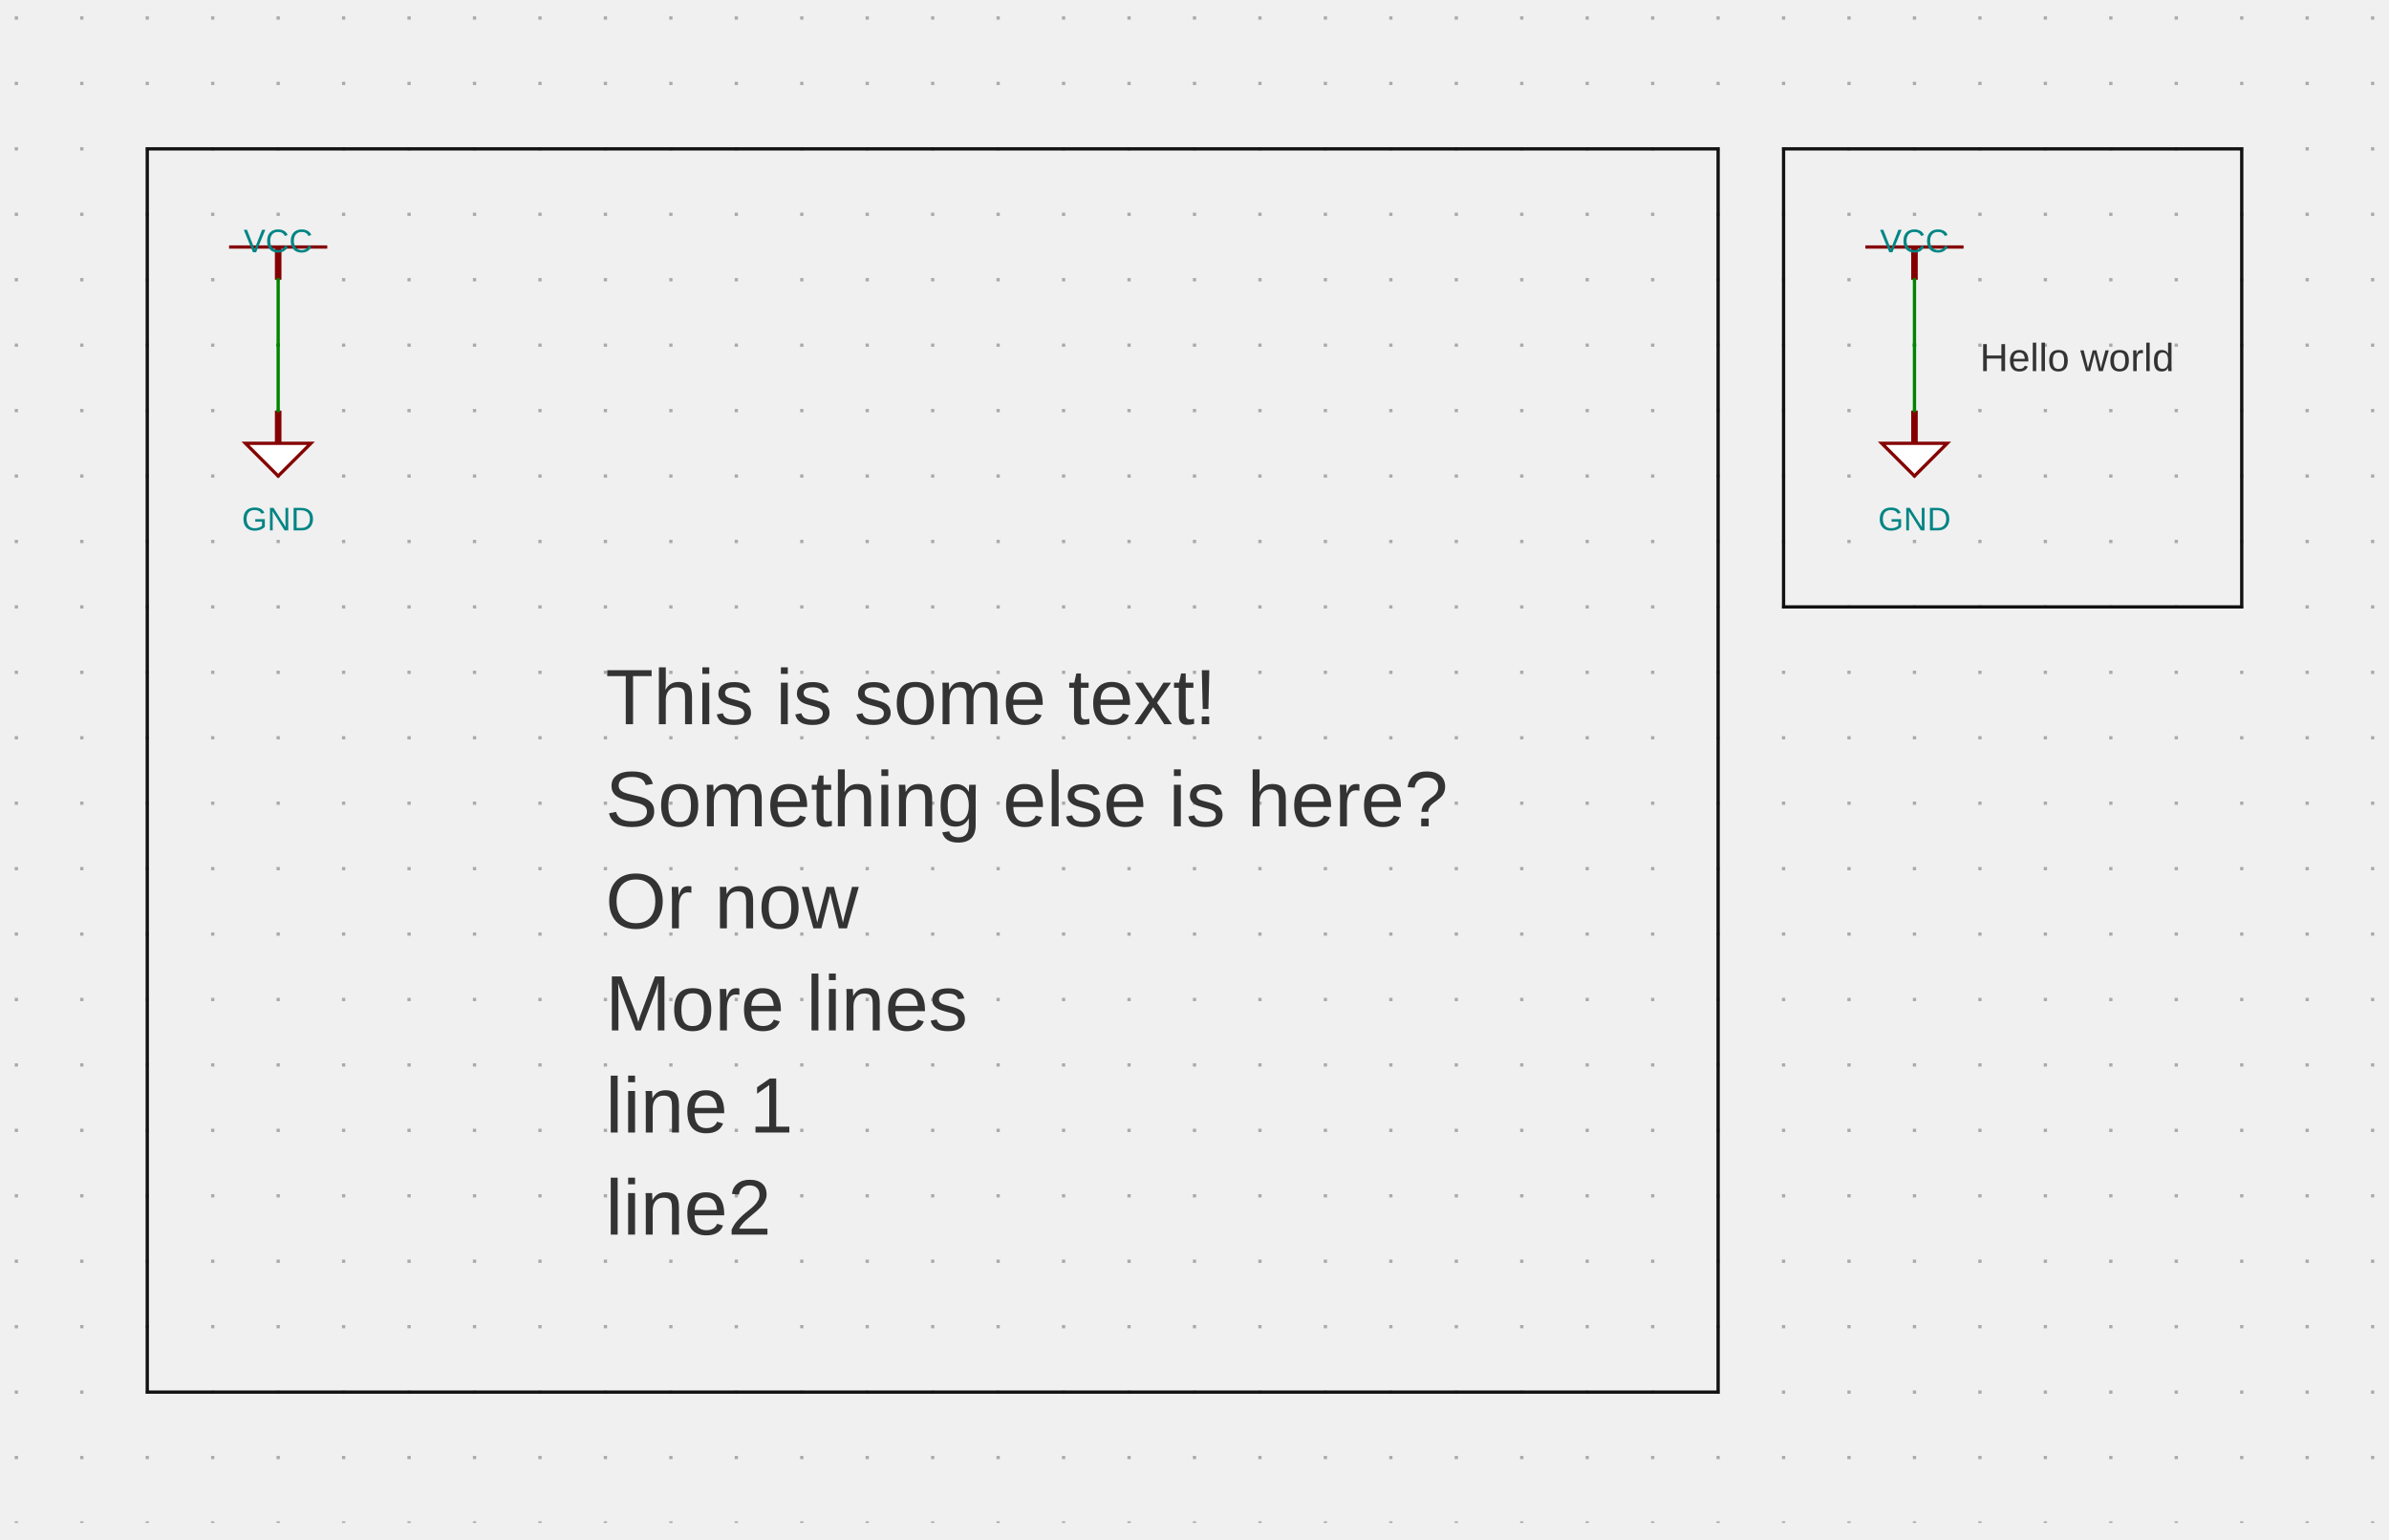
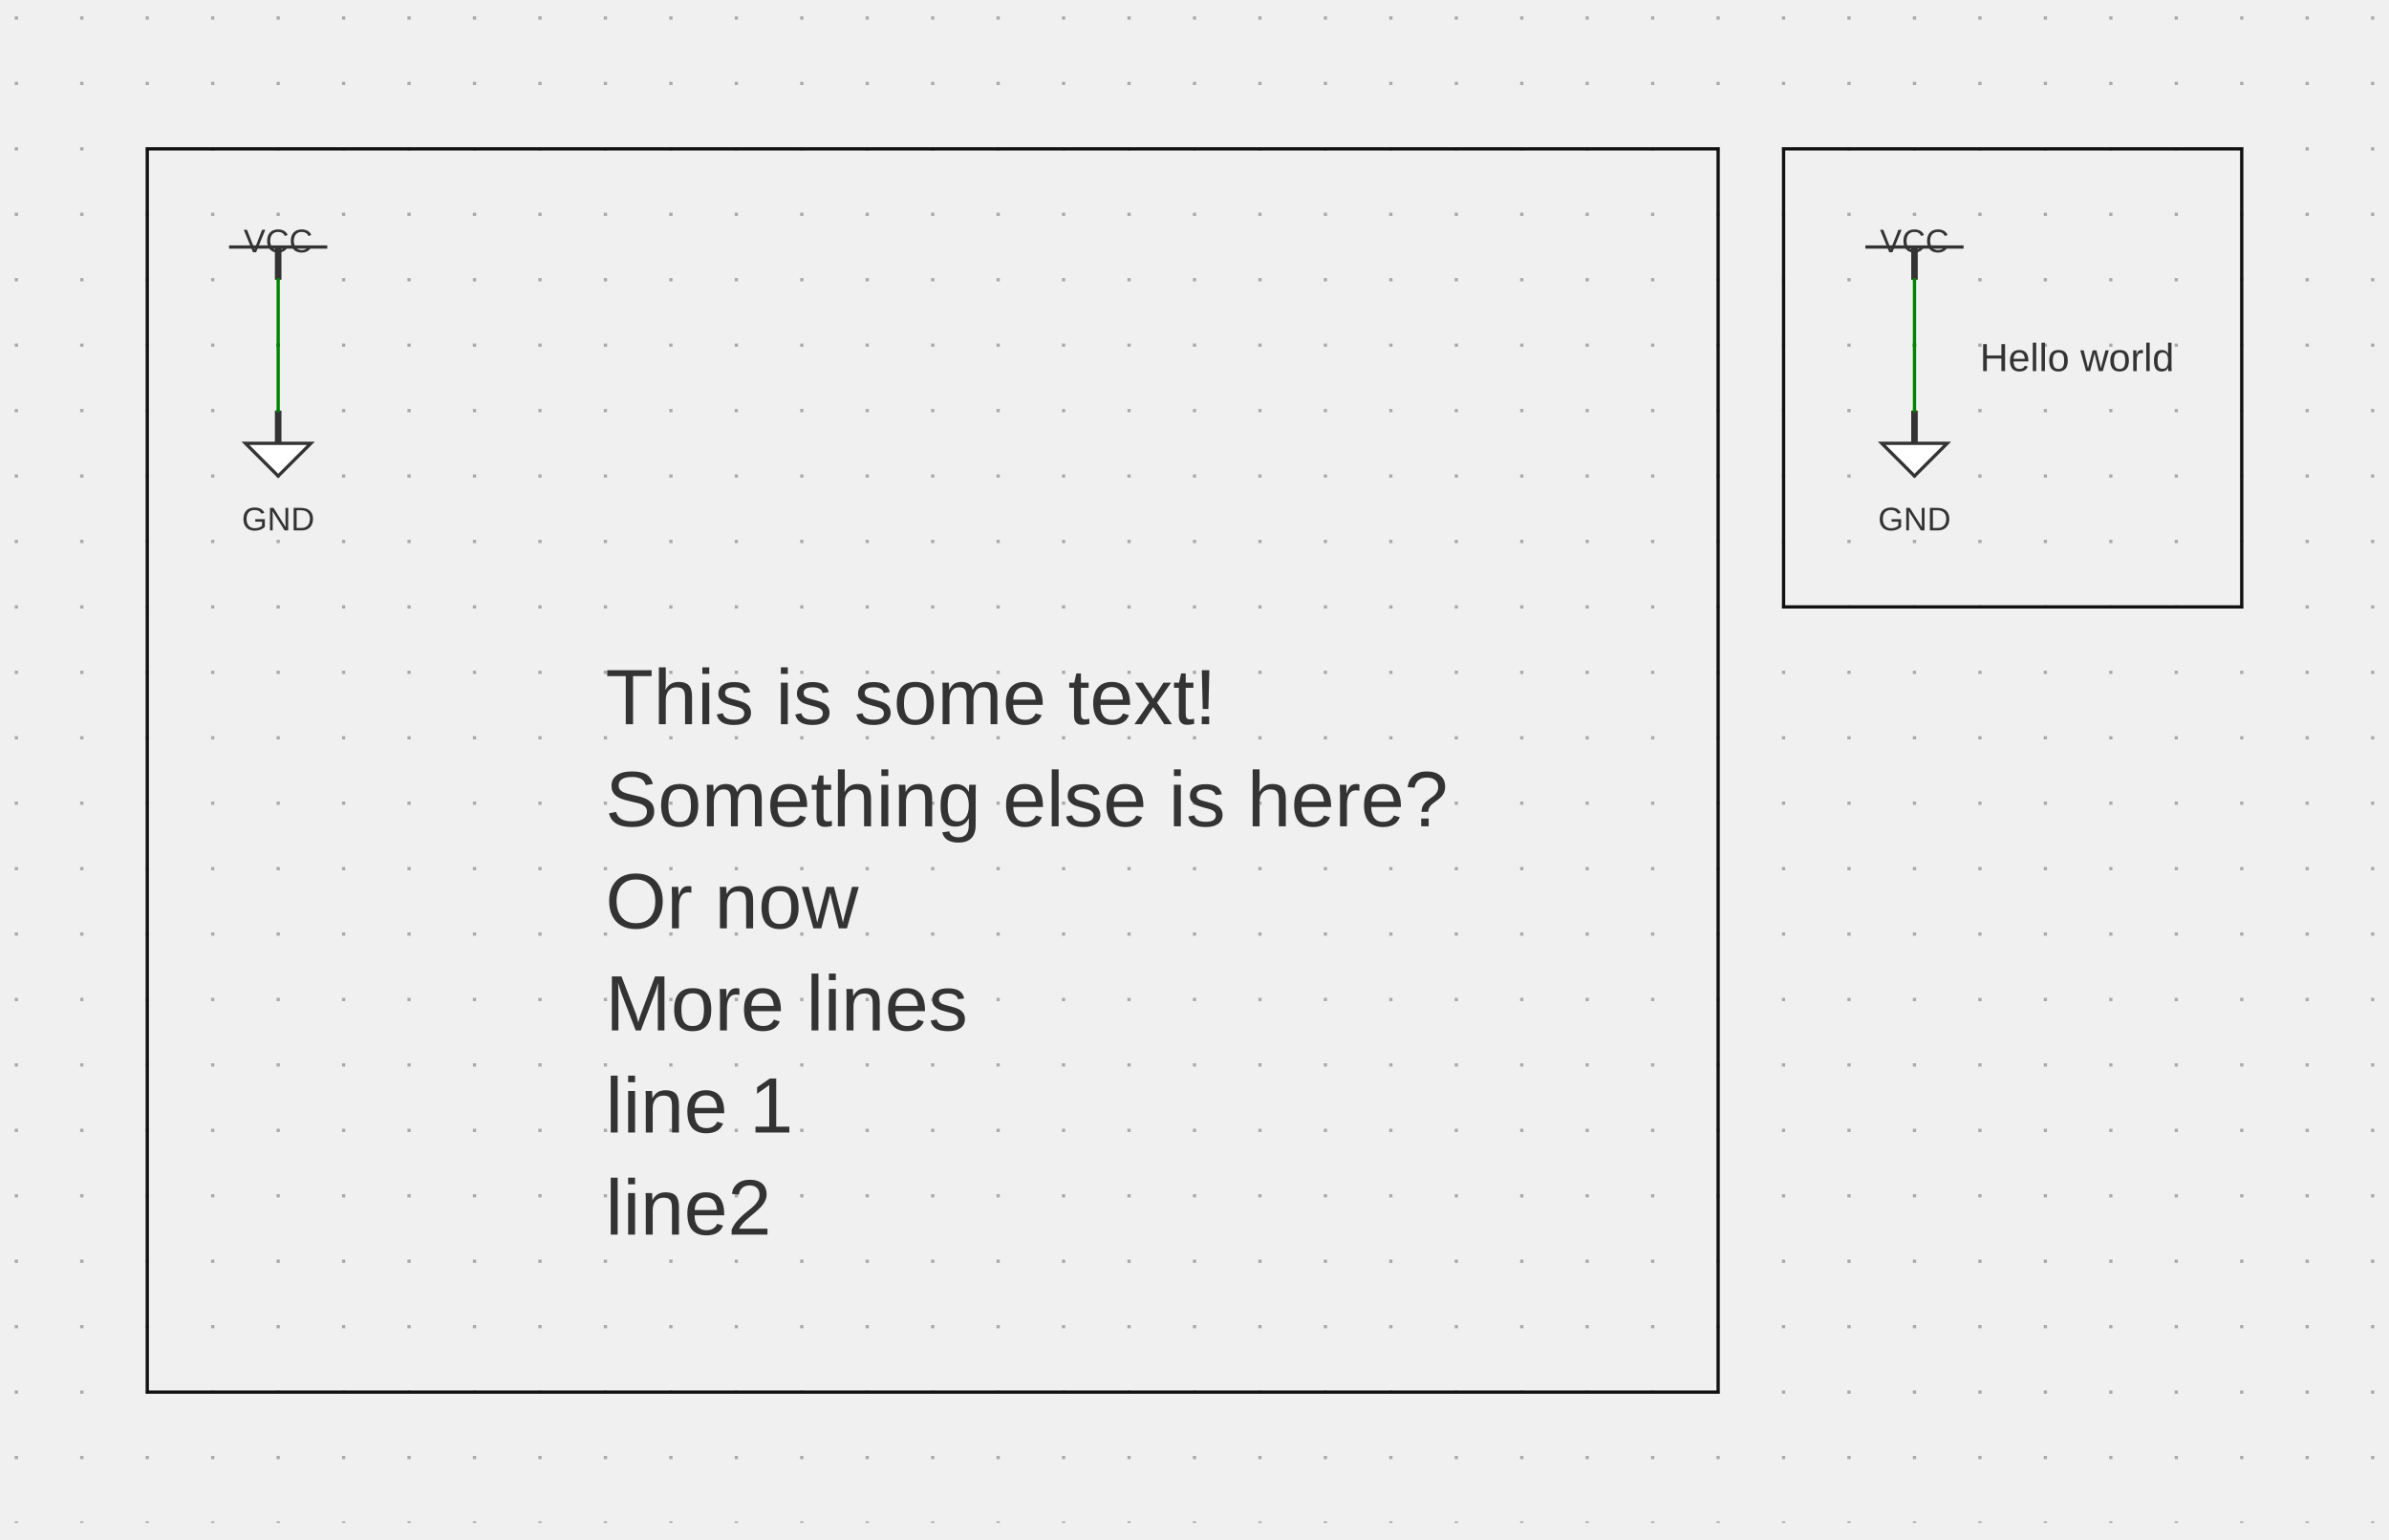
<svg xmlns="http://www.w3.org/2000/svg" xmlns:ns1="http://svgjs.dev/svgjs" version="1.1" width="730" height="470.5" viewBox="-25 -25.5 730 470.5">
  <g transform="matrix(1,0,0,1,0,0)">
    <path d="M -20 -20.5 L -20 440 M 0 -20.5 L 0 440 M 20 -20.5 L 20 440 M 40 -20.5 L 40 440 M 60 -20.5 L 60 440 M 80 -20.5 L 80 440 M 100 -20.5 L 100 440 M 120 -20.5 L 120 440 M 140 -20.5 L 140 440 M 160 -20.5 L 160 440 M 180 -20.5 L 180 440 M 200 -20.5 L 200 440 M 220 -20.5 L 220 440 M 240 -20.5 L 240 440 M 260 -20.5 L 260 440 M 280 -20.5 L 280 440 M 300 -20.5 L 300 440 M 320 -20.5 L 320 440 M 340 -20.5 L 340 440 M 360 -20.5 L 360 440 M 380 -20.5 L 380 440 M 400 -20.5 L 400 440 M 420 -20.5 L 420 440 M 440 -20.5 L 440 440 M 460 -20.5 L 460 440 M 480 -20.5 L 480 440 M 500 -20.5 L 500 440 M 520 -20.5 L 520 440 M 540 -20.5 L 540 440 M 560 -20.5 L 560 440 M 580 -20.5 L 580 440 M 600 -20.5 L 600 440 M 620 -20.5 L 620 440 M 640 -20.5 L 640 440 M 660 -20.5 L 660 440 M 680 -20.5 L 680 440 M 700 -20.5 L 700 440" fill="none" stroke-dasharray="1,19" stroke-width="1" stroke="#aaaaaa" />
  </g>
  <g transform="matrix(1,0,0,1,60,50)">
    <g>
-       <path d="M -15 0 L 15 0" stroke-width="1" stroke="#840000" fill="none" />
-       <path d="M 0 10 L 0 0" stroke-width="2" stroke="#840000" />
+       <path d="M -15 0 L 15 0" stroke-width="1" stroke="#333333" fill="none" />
+       <path d="M 0 10 L 0 0" stroke-width="2" stroke="#333333" />
      <g transform="matrix(1,0,0,1,0,-5)">
-         <text fill="#008484" font-family="Arial" font-size="10" text-anchor="middle" dominant-baseline="text-top" font-weight="regular" transform="matrix(1,0,0,1,0,0)" ns1:data="{&quot;leading&quot;:&quot;1.3&quot;}">
+         <text fill="#333333" font-family="Arial" font-size="10" text-anchor="middle" dominant-baseline="text-top" font-weight="regular" transform="matrix(1,0,0,1,0,0)" ns1:data="{&quot;leading&quot;:&quot;1.3&quot;}">
          <tspan dy="0" x="0" ns1:data="{&quot;newLined&quot;:true}">VCC</tspan>
        </text>
      </g>
    </g>
  </g>
  <g transform="matrix(1,0,0,1,60,80)">
    <g>
-       <path d="M 0 0 L 0 0" stroke-width="2" stroke="#840000" />
+       <path d="M 0 0 L 0 0" stroke-width="2" stroke="#333333" />
      <g transform="matrix(1,0,0,1,100,100)">
        <text fill="#333333" font-family="Arial" font-size="24" text-anchor="start" dominant-baseline="text-top" font-weight="regular" transform="matrix(1,0,0,1,0,0)" ns1:data="{&quot;leading&quot;:&quot;1.3&quot;}">
          <tspan dy="0" x="0" ns1:data="{&quot;newLined&quot;:true}">This is some text!</tspan>
          <tspan dy="31.2" x="0" ns1:data="{&quot;newLined&quot;:true}">        Something else is here?</tspan>
          <tspan dy="31.2" x="0" ns1:data="{&quot;newLined&quot;:true}">        Or now</tspan>
          <tspan dy="31.2" x="0" ns1:data="{&quot;newLined&quot;:true}">        More lines</tspan>
          <tspan dy="31.2" x="0" ns1:data="{&quot;newLined&quot;:true}">        line 1</tspan>
          <tspan dy="31.2" x="0" ns1:data="{&quot;newLined&quot;:true}">        line2</tspan>
          <tspan dy="31.2" x="0" ns1:data="{&quot;newLined&quot;:true}">        </tspan>
        </text>
      </g>
    </g>
  </g>
  <g transform="matrix(1,0,0,1,60,110)">
    <g>
-       <path d="M -10 0 L 10 0 L 0 10 Z" stroke-width="1" stroke="#840000" fill="#ffffff" />
-       <path d="M 0 -10 L 0 0" stroke-width="2" stroke="#840000" />
+       <path d="M -10 0 L 10 0 L 0 10 Z" stroke-width="1" stroke="#333333" fill="#ffffff" />
+       <path d="M 0 -10 L 0 0" stroke-width="2" stroke="#333333" />
      <g transform="matrix(1,0,0,1,0,20)">
-         <text fill="#008484" font-family="Arial" font-size="10" text-anchor="middle" dominant-baseline="text-top" font-weight="regular" transform="matrix(1,0,0,1,0,0)" ns1:data="{&quot;leading&quot;:&quot;1.3&quot;}">
+         <text fill="#333333" font-family="Arial" font-size="10" text-anchor="middle" dominant-baseline="text-top" font-weight="regular" transform="matrix(1,0,0,1,0,0)" ns1:data="{&quot;leading&quot;:&quot;1.3&quot;}">
          <tspan dy="0" x="0" ns1:data="{&quot;newLined&quot;:true}">GND</tspan>
        </text>
      </g>
    </g>
  </g>
  <g transform="matrix(1,0,0,1,560,50)">
    <g>
-       <path d="M -15 0 L 15 0" stroke-width="1" stroke="#840000" fill="none" />
-       <path d="M 0 10 L 0 0" stroke-width="2" stroke="#840000" />
+       <path d="M -15 0 L 15 0" stroke-width="1" stroke="#333333" fill="none" />
+       <path d="M 0 10 L 0 0" stroke-width="2" stroke="#333333" />
      <g transform="matrix(1,0,0,1,0,-5)">
-         <text fill="#008484" font-family="Arial" font-size="10" text-anchor="middle" dominant-baseline="text-top" font-weight="regular" transform="matrix(1,0,0,1,0,0)" ns1:data="{&quot;leading&quot;:&quot;1.3&quot;}">
+         <text fill="#333333" font-family="Arial" font-size="10" text-anchor="middle" dominant-baseline="text-top" font-weight="regular" transform="matrix(1,0,0,1,0,0)" ns1:data="{&quot;leading&quot;:&quot;1.3&quot;}">
          <tspan dy="0" x="0" ns1:data="{&quot;newLined&quot;:true}">VCC</tspan>
        </text>
      </g>
    </g>
  </g>
  <g transform="matrix(1,0,0,1,560,80)">
    <g>
-       <path d="M 0 0 L 0 0" stroke-width="2" stroke="#840000" />
+       <path d="M 0 0 L 0 0" stroke-width="2" stroke="#333333" />
      <g transform="matrix(1,0,0,1,20,0)">
        <text fill="#333333" font-family="Arial" font-size="12" text-anchor="start" dominant-baseline="text-top" font-weight="regular" transform="matrix(1,0,0,1,0,0)" ns1:data="{&quot;leading&quot;:&quot;1.3&quot;}">
          <tspan dy="0" x="0" ns1:data="{&quot;newLined&quot;:true}">Hello world</tspan>
        </text>
      </g>
    </g>
  </g>
  <g transform="matrix(1,0,0,1,560,110)">
    <g>
-       <path d="M -10 0 L 10 0 L 0 10 Z" stroke-width="1" stroke="#840000" fill="#ffffff" />
-       <path d="M 0 -10 L 0 0" stroke-width="2" stroke="#840000" />
+       <path d="M -10 0 L 10 0 L 0 10 Z" stroke-width="1" stroke="#333333" fill="#ffffff" />
+       <path d="M 0 -10 L 0 0" stroke-width="2" stroke="#333333" />
      <g transform="matrix(1,0,0,1,0,20)">
-         <text fill="#008484" font-family="Arial" font-size="10" text-anchor="middle" dominant-baseline="text-top" font-weight="regular" transform="matrix(1,0,0,1,0,0)" ns1:data="{&quot;leading&quot;:&quot;1.3&quot;}">
+         <text fill="#333333" font-family="Arial" font-size="10" text-anchor="middle" dominant-baseline="text-top" font-weight="regular" transform="matrix(1,0,0,1,0,0)" ns1:data="{&quot;leading&quot;:&quot;1.3&quot;}">
          <tspan dy="0" x="0" ns1:data="{&quot;newLined&quot;:true}">GND</tspan>
        </text>
      </g>
    </g>
  </g>
  <g>
    <line x1="60" y1="60" x2="60" y2="80" stroke-linecap="square" stroke-width="1" stroke="#008400" fill="none" />
    <line x1="60" y1="80" x2="60" y2="100" stroke-linecap="square" stroke-width="1" stroke="#008400" fill="none" />
    <line x1="560" y1="60" x2="560" y2="80" stroke-linecap="square" stroke-width="1" stroke="#008400" fill="none" />
    <line x1="560" y1="80" x2="560" y2="100" stroke-linecap="square" stroke-width="1" stroke="#008400" fill="none" />
  </g>
  <g>
    <rect width="480" height="380" fill="none" stroke-width="1" stroke="#111111" transform="matrix(1,0,0,1,20,20)" />
    <rect width="140" height="140" fill="none" stroke-width="1" stroke="#111111" transform="matrix(1,0,0,1,520,20)" />
  </g>
</svg>
